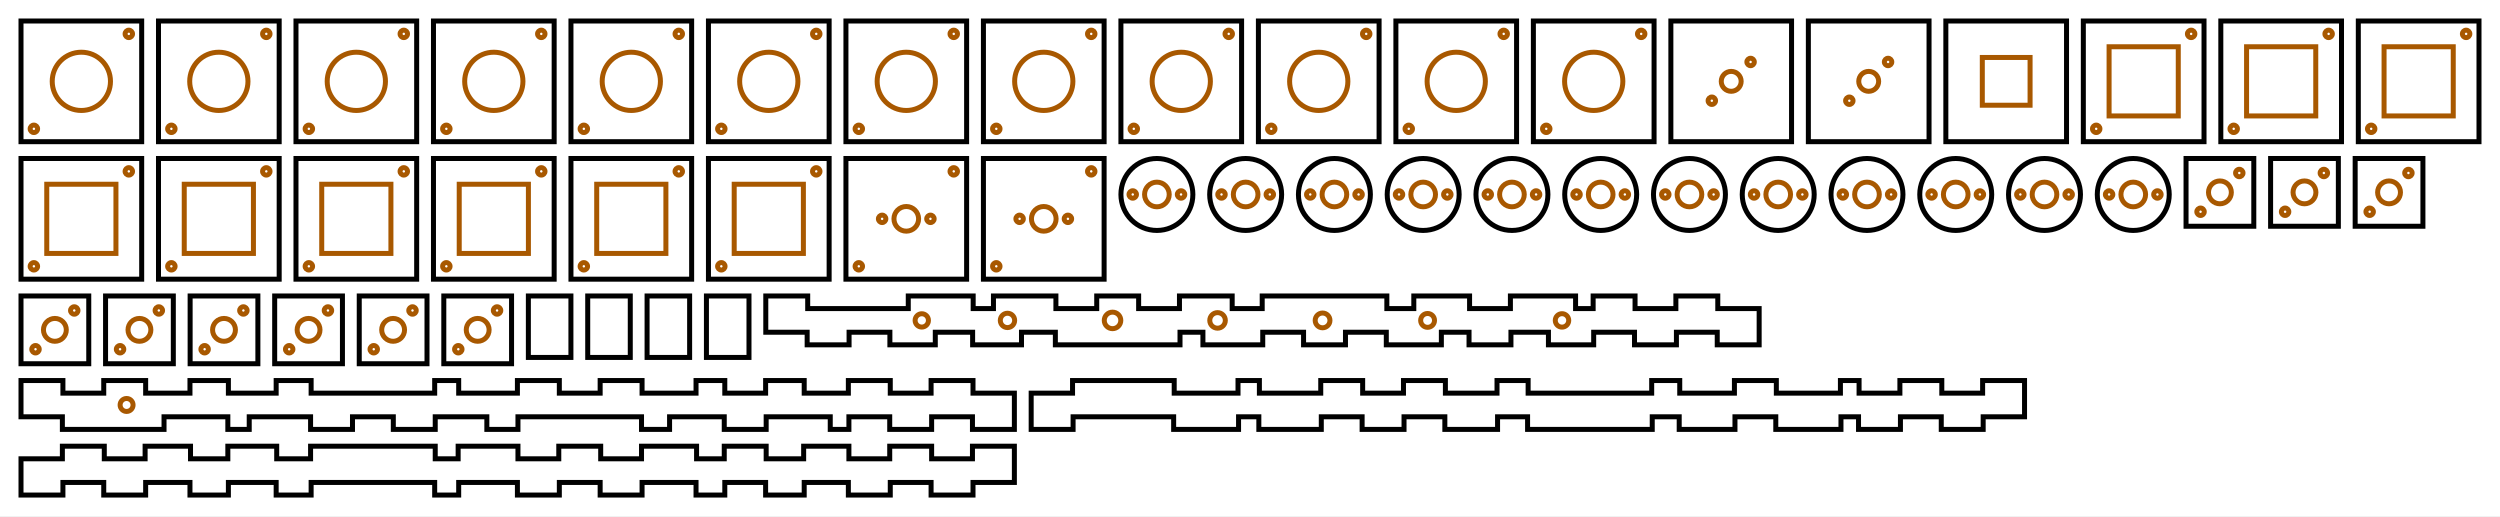
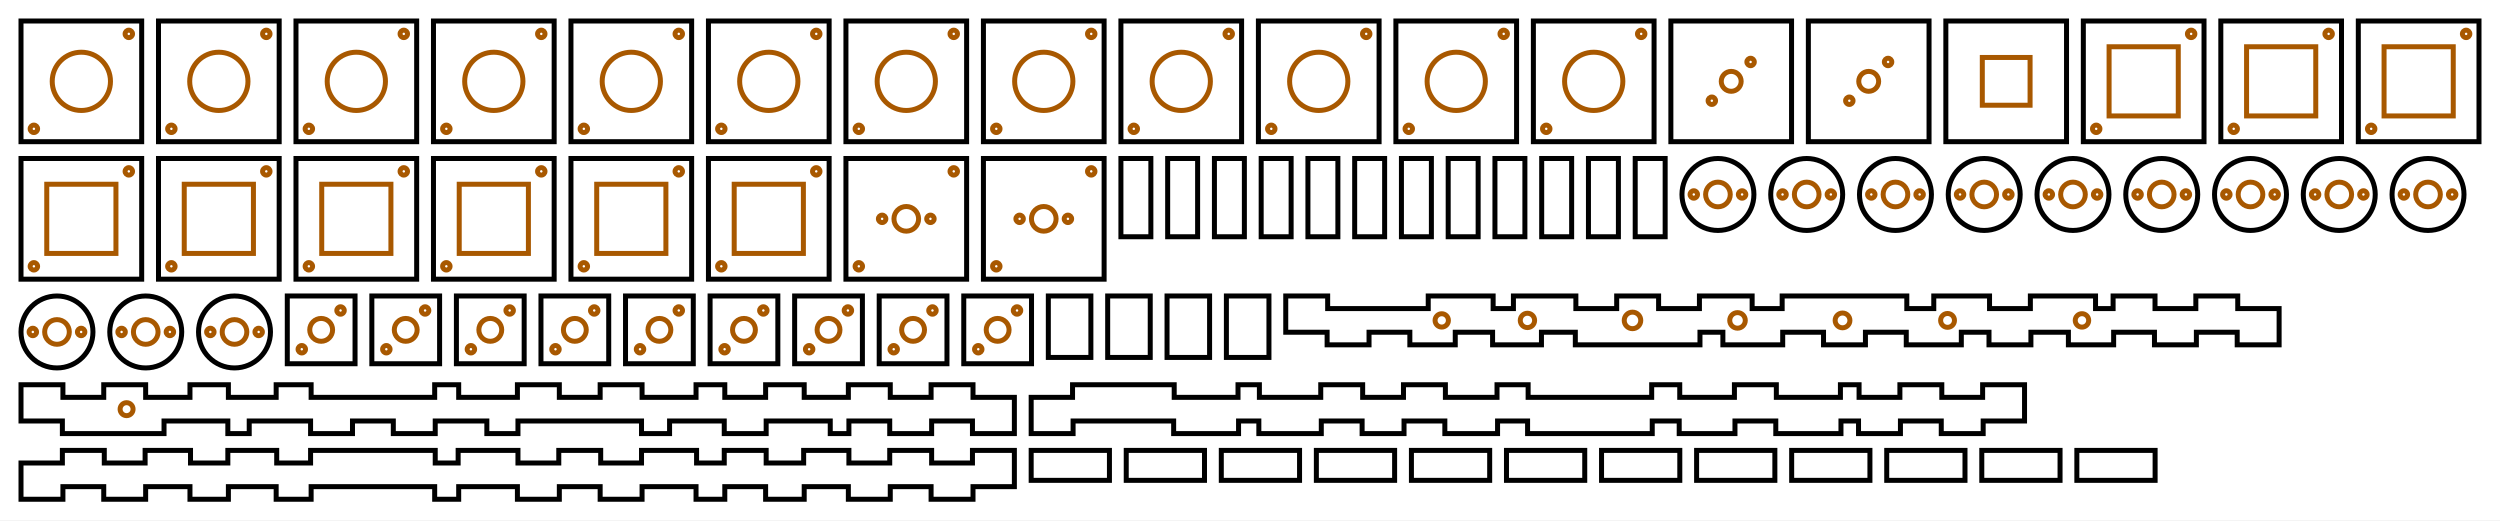
- <svg xmlns="http://www.w3.org/2000/svg" width="595.14mm" height="122.85mm" viewBox="0 0 595.14 122.85">
-   <rect x="0.0" y="0.0" width="595.14" height="122.85" fill="#ffffff" />
+ <svg xmlns="http://www.w3.org/2000/svg" width="595.14mm" height="123.85mm" viewBox="0 0 595.14 123.85">
+   <rect x="0.0" y="0.0" width="595.14" height="123.85" fill="#ffffff" />
  <g fill="none" stroke="#a85800" stroke-width="1.190">
    <circle cx="19.365" cy="19.365" r="6.935" />
    <circle cx="30.665" cy="8.065" r="0.885" />
    <circle cx="8.065" cy="30.665" r="0.885" />
    <circle cx="52.095" cy="19.365" r="6.935" />
    <circle cx="63.395" cy="8.065" r="0.885" />
    <circle cx="40.795" cy="30.665" r="0.885" />
    <circle cx="84.825" cy="19.365" r="6.935" />
    <circle cx="96.125" cy="8.065" r="0.885" />
    <circle cx="73.525" cy="30.665" r="0.885" />
    <circle cx="117.555" cy="19.365" r="6.935" />
    <circle cx="128.855" cy="8.065" r="0.885" />
    <circle cx="106.255" cy="30.665" r="0.885" />
    <circle cx="150.285" cy="19.365" r="6.935" />
    <circle cx="161.585" cy="8.065" r="0.885" />
    <circle cx="138.985" cy="30.665" r="0.885" />
    <circle cx="183.015" cy="19.365" r="6.935" />
    <circle cx="194.315" cy="8.065" r="0.885" />
    <circle cx="171.715" cy="30.665" r="0.885" />
    <circle cx="215.745" cy="19.365" r="6.935" />
    <circle cx="227.045" cy="8.065" r="0.885" />
    <circle cx="204.445" cy="30.665" r="0.885" />
    <circle cx="248.475" cy="19.365" r="6.935" />
    <circle cx="259.775" cy="8.065" r="0.885" />
    <circle cx="237.175" cy="30.665" r="0.885" />
    <circle cx="281.205" cy="19.365" r="6.935" />
    <circle cx="292.505" cy="8.065" r="0.885" />
    <circle cx="269.905" cy="30.665" r="0.885" />
    <circle cx="313.935" cy="19.365" r="6.935" />
    <circle cx="325.235" cy="8.065" r="0.885" />
    <circle cx="302.635" cy="30.665" r="0.885" />
    <circle cx="346.665" cy="19.365" r="6.935" />
    <circle cx="357.965" cy="8.065" r="0.885" />
    <circle cx="335.365" cy="30.665" r="0.885" />
    <circle cx="379.395" cy="19.365" r="6.935" />
    <circle cx="390.695" cy="8.065" r="0.885" />
    <circle cx="368.095" cy="30.665" r="0.885" />
    <circle cx="412.125" cy="19.365" r="2.370" />
    <circle cx="416.738" cy="14.752" r="0.885" />
    <circle cx="407.512" cy="23.978" r="0.885" />
    <circle cx="444.855" cy="19.365" r="2.370" />
    <circle cx="449.468" cy="14.752" r="0.885" />
    <circle cx="440.242" cy="23.978" r="0.885" />
    <path d="M 483.270,13.680 L 483.270,25.050 L 471.900,25.050 L 471.900,13.680 Z" />
    <path d="M 518.550,11.130 L 518.550,27.600 L 502.080,27.600 L 502.080,11.130 Z" />
    <circle cx="521.615" cy="8.065" r="0.885" />
    <circle cx="499.015" cy="30.665" r="0.885" />
    <path d="M 551.280,11.130 L 551.280,27.600 L 534.810,27.600 L 534.810,11.130 Z" />
    <circle cx="554.345" cy="8.065" r="0.885" />
    <circle cx="531.745" cy="30.665" r="0.885" />
    <path d="M 584.010,11.130 L 584.010,27.600 L 567.540,27.600 L 567.540,11.130 Z" />
    <circle cx="587.075" cy="8.065" r="0.885" />
    <circle cx="564.475" cy="30.665" r="0.885" />
    <path d="M 27.600,43.860 L 27.600,60.330 L 11.130,60.330 L 11.130,43.860 Z" />
    <circle cx="30.665" cy="40.795" r="0.885" />
    <circle cx="8.065" cy="63.395" r="0.885" />
    <path d="M 60.330,43.860 L 60.330,60.330 L 43.860,60.330 L 43.860,43.860 Z" />
    <circle cx="63.395" cy="40.795" r="0.885" />
    <circle cx="40.795" cy="63.395" r="0.885" />
    <path d="M 93.060,43.860 L 93.060,60.330 L 76.590,60.330 L 76.590,43.860 Z" />
    <circle cx="96.125" cy="40.795" r="0.885" />
    <circle cx="73.525" cy="63.395" r="0.885" />
    <path d="M 125.790,43.860 L 125.790,60.330 L 109.320,60.330 L 109.320,43.860 Z" />
    <circle cx="128.855" cy="40.795" r="0.885" />
    <circle cx="106.255" cy="63.395" r="0.885" />
    <path d="M 158.520,43.860 L 158.520,60.330 L 142.050,60.330 L 142.050,43.860 Z" />
    <circle cx="161.585" cy="40.795" r="0.885" />
    <circle cx="138.985" cy="63.395" r="0.885" />
    <path d="M 191.250,43.860 L 191.250,60.330 L 174.780,60.330 L 174.780,43.860 Z" />
    <circle cx="194.315" cy="40.795" r="0.885" />
    <circle cx="171.715" cy="63.395" r="0.885" />
    <circle cx="215.745" cy="52.095" r="2.935" />
    <circle cx="227.045" cy="40.795" r="0.885" />
    <circle cx="204.445" cy="63.395" r="0.885" />
    <circle cx="221.495" cy="52.095" r="0.885" />
    <circle cx="209.995" cy="52.095" r="0.885" />
    <circle cx="248.475" cy="52.095" r="2.935" />
    <circle cx="259.775" cy="40.795" r="0.885" />
    <circle cx="237.175" cy="63.395" r="0.885" />
    <circle cx="254.225" cy="52.095" r="0.885" />
    <circle cx="242.725" cy="52.095" r="0.885" />
-     <circle cx="275.405" cy="46.295" r="2.935" />
-     <circle cx="281.155" cy="46.295" r="0.885" />
-     <circle cx="269.655" cy="46.295" r="0.885" />
-     <circle cx="296.535" cy="46.295" r="2.935" />
-     <circle cx="302.285" cy="46.295" r="0.885" />
-     <circle cx="290.785" cy="46.295" r="0.885" />
-     <circle cx="317.665" cy="46.295" r="2.935" />
-     <circle cx="323.415" cy="46.295" r="0.885" />
-     <circle cx="311.915" cy="46.295" r="0.885" />
-     <circle cx="338.795" cy="46.295" r="2.935" />
-     <circle cx="344.545" cy="46.295" r="0.885" />
-     <circle cx="333.045" cy="46.295" r="0.885" />
-     <circle cx="359.925" cy="46.295" r="2.935" />
-     <circle cx="365.675" cy="46.295" r="0.885" />
-     <circle cx="354.175" cy="46.295" r="0.885" />
-     <circle cx="381.055" cy="46.295" r="2.935" />
-     <circle cx="386.805" cy="46.295" r="0.885" />
-     <circle cx="375.305" cy="46.295" r="0.885" />
-     <circle cx="402.185" cy="46.295" r="2.935" />
-     <circle cx="407.935" cy="46.295" r="0.885" />
-     <circle cx="396.435" cy="46.295" r="0.885" />
-     <circle cx="423.315" cy="46.295" r="2.935" />
-     <circle cx="429.065" cy="46.295" r="0.885" />
-     <circle cx="417.565" cy="46.295" r="0.885" />
-     <circle cx="444.445" cy="46.295" r="2.935" />
-     <circle cx="450.195" cy="46.295" r="0.885" />
-     <circle cx="438.695" cy="46.295" r="0.885" />
-     <circle cx="465.575" cy="46.295" r="2.935" />
-     <circle cx="471.325" cy="46.295" r="0.885" />
-     <circle cx="459.825" cy="46.295" r="0.885" />
-     <circle cx="486.705" cy="46.295" r="2.935" />
-     <circle cx="492.455" cy="46.295" r="0.885" />
-     <circle cx="480.955" cy="46.295" r="0.885" />
-     <circle cx="507.835" cy="46.295" r="2.935" />
-     <circle cx="513.585" cy="46.295" r="0.885" />
-     <circle cx="502.085" cy="46.295" r="0.885" />
-     <circle cx="528.465" cy="45.795" r="2.720" />
-     <circle cx="533.078" cy="41.182" r="0.885" />
-     <circle cx="523.852" cy="50.408" r="0.885" />
-     <circle cx="548.595" cy="45.795" r="2.720" />
-     <circle cx="553.208" cy="41.182" r="0.885" />
-     <circle cx="543.982" cy="50.408" r="0.885" />
-     <circle cx="568.725" cy="45.795" r="2.720" />
-     <circle cx="573.338" cy="41.182" r="0.885" />
-     <circle cx="564.112" cy="50.408" r="0.885" />
-     <circle cx="13.065" cy="78.525" r="2.720" />
-     <circle cx="17.678" cy="73.912" r="0.885" />
-     <circle cx="8.452" cy="83.138" r="0.885" />
-     <circle cx="33.195" cy="78.525" r="2.720" />
-     <circle cx="37.808" cy="73.912" r="0.885" />
-     <circle cx="28.582" cy="83.138" r="0.885" />
-     <circle cx="53.325" cy="78.525" r="2.720" />
-     <circle cx="57.938" cy="73.912" r="0.885" />
-     <circle cx="48.712" cy="83.138" r="0.885" />
-     <circle cx="73.455" cy="78.525" r="2.720" />
-     <circle cx="78.068" cy="73.912" r="0.885" />
-     <circle cx="68.842" cy="83.138" r="0.885" />
-     <circle cx="93.585" cy="78.525" r="2.720" />
-     <circle cx="98.198" cy="73.912" r="0.885" />
-     <circle cx="88.972" cy="83.138" r="0.885" />
-     <circle cx="113.715" cy="78.525" r="2.720" />
-     <circle cx="118.328" cy="73.912" r="0.885" />
-     <circle cx="109.102" cy="83.138" r="0.885" />
-     <circle cx="371.845" cy="76.275" r="1.601" />
-     <circle cx="339.845" cy="76.275" r="1.649" />
-     <circle cx="314.845" cy="76.275" r="1.757" />
-     <circle cx="289.845" cy="76.275" r="1.852" />
-     <circle cx="264.845" cy="76.275" r="1.967" />
-     <circle cx="239.835" cy="76.275" r="1.707" />
-     <circle cx="219.435" cy="76.275" r="1.587" />
-     <circle cx="30.135" cy="96.405" r="1.543" />
+     <circle cx="408.965" cy="46.295" r="2.935" />
+     <circle cx="414.715" cy="46.295" r="0.885" />
+     <circle cx="403.215" cy="46.295" r="0.885" />
+     <circle cx="430.095" cy="46.295" r="2.935" />
+     <circle cx="435.845" cy="46.295" r="0.885" />
+     <circle cx="424.345" cy="46.295" r="0.885" />
+     <circle cx="451.225" cy="46.295" r="2.935" />
+     <circle cx="456.975" cy="46.295" r="0.885" />
+     <circle cx="445.475" cy="46.295" r="0.885" />
+     <circle cx="472.355" cy="46.295" r="2.935" />
+     <circle cx="478.105" cy="46.295" r="0.885" />
+     <circle cx="466.605" cy="46.295" r="0.885" />
+     <circle cx="493.485" cy="46.295" r="2.935" />
+     <circle cx="499.235" cy="46.295" r="0.885" />
+     <circle cx="487.735" cy="46.295" r="0.885" />
+     <circle cx="514.615" cy="46.295" r="2.935" />
+     <circle cx="520.365" cy="46.295" r="0.885" />
+     <circle cx="508.865" cy="46.295" r="0.885" />
+     <circle cx="535.745" cy="46.295" r="2.935" />
+     <circle cx="541.495" cy="46.295" r="0.885" />
+     <circle cx="529.995" cy="46.295" r="0.885" />
+     <circle cx="556.875" cy="46.295" r="2.935" />
+     <circle cx="562.625" cy="46.295" r="0.885" />
+     <circle cx="551.125" cy="46.295" r="0.885" />
+     <circle cx="578.005" cy="46.295" r="2.935" />
+     <circle cx="583.755" cy="46.295" r="0.885" />
+     <circle cx="572.255" cy="46.295" r="0.885" />
+     <circle cx="13.565" cy="79.025" r="2.935" />
+     <circle cx="19.315" cy="79.025" r="0.885" />
+     <circle cx="7.815" cy="79.025" r="0.885" />
+     <circle cx="34.695" cy="79.025" r="2.935" />
+     <circle cx="40.445" cy="79.025" r="0.885" />
+     <circle cx="28.945" cy="79.025" r="0.885" />
+     <circle cx="55.825" cy="79.025" r="2.935" />
+     <circle cx="61.575" cy="79.025" r="0.885" />
+     <circle cx="50.075" cy="79.025" r="0.885" />
+     <circle cx="76.455" cy="78.525" r="2.720" />
+     <circle cx="81.068" cy="73.912" r="0.885" />
+     <circle cx="71.842" cy="83.138" r="0.885" />
+     <circle cx="96.585" cy="78.525" r="2.720" />
+     <circle cx="101.198" cy="73.912" r="0.885" />
+     <circle cx="91.972" cy="83.138" r="0.885" />
+     <circle cx="116.715" cy="78.525" r="2.720" />
+     <circle cx="121.328" cy="73.912" r="0.885" />
+     <circle cx="112.102" cy="83.138" r="0.885" />
+     <circle cx="136.845" cy="78.525" r="2.720" />
+     <circle cx="141.458" cy="73.912" r="0.885" />
+     <circle cx="132.232" cy="83.138" r="0.885" />
+     <circle cx="156.975" cy="78.525" r="2.720" />
+     <circle cx="161.588" cy="73.912" r="0.885" />
+     <circle cx="152.362" cy="83.138" r="0.885" />
+     <circle cx="177.105" cy="78.525" r="2.720" />
+     <circle cx="181.718" cy="73.912" r="0.885" />
+     <circle cx="172.492" cy="83.138" r="0.885" />
+     <circle cx="197.235" cy="78.525" r="2.720" />
+     <circle cx="201.848" cy="73.912" r="0.885" />
+     <circle cx="192.622" cy="83.138" r="0.885" />
+     <circle cx="217.365" cy="78.525" r="2.720" />
+     <circle cx="221.978" cy="73.912" r="0.885" />
+     <circle cx="212.752" cy="83.138" r="0.885" />
+     <circle cx="237.495" cy="78.525" r="2.720" />
+     <circle cx="242.108" cy="73.912" r="0.885" />
+     <circle cx="232.882" cy="83.138" r="0.885" />
+     <circle cx="495.625" cy="76.275" r="1.601" />
+     <circle cx="463.625" cy="76.275" r="1.649" />
+     <circle cx="438.625" cy="76.275" r="1.757" />
+     <circle cx="413.625" cy="76.275" r="1.852" />
+     <circle cx="388.625" cy="76.275" r="1.967" />
+     <circle cx="363.615" cy="76.275" r="1.707" />
+     <circle cx="343.215" cy="76.275" r="1.587" />
+     <circle cx="30.135" cy="97.405" r="1.543" />
  </g>
  <g fill="none" stroke="#000000" stroke-width="1.190">
    <path d="M 33.730,5.000 L 33.730,33.730 L 5.000,33.730 L 5.000,5.000 Z" />
    <path d="M 66.460,5.000 L 66.460,33.730 L 37.730,33.730 L 37.730,5.000 Z" />
    <path d="M 99.190,5.000 L 99.190,33.730 L 70.460,33.730 L 70.460,5.000 Z" />
    <path d="M 131.920,5.000 L 131.920,33.730 L 103.190,33.730 L 103.190,5.000 Z" />
    <path d="M 164.650,5.000 L 164.650,33.730 L 135.920,33.730 L 135.920,5.000 Z" />
    <path d="M 197.380,5.000 L 197.380,33.730 L 168.650,33.730 L 168.650,5.000 Z" />
    <path d="M 230.110,5.000 L 230.110,33.730 L 201.380,33.730 L 201.380,5.000 Z" />
    <path d="M 262.840,5.000 L 262.840,33.730 L 234.110,33.730 L 234.110,5.000 Z" />
    <path d="M 295.570,5.000 L 295.570,33.730 L 266.840,33.730 L 266.840,5.000 Z" />
    <path d="M 328.300,5.000 L 328.300,33.730 L 299.570,33.730 L 299.570,5.000 Z" />
    <path d="M 361.030,5.000 L 361.030,33.730 L 332.300,33.730 L 332.300,5.000 Z" />
    <path d="M 393.760,5.000 L 393.760,33.730 L 365.030,33.730 L 365.030,5.000 Z" />
    <path d="M 426.490,5.000 L 426.490,33.730 L 397.760,33.730 L 397.760,5.000 Z" />
    <path d="M 459.220,5.000 L 459.220,33.730 L 430.490,33.730 L 430.490,5.000 Z" />
    <path d="M 491.950,5.000 L 491.950,33.730 L 463.220,33.730 L 463.220,5.000 Z" />
    <path d="M 524.680,5.000 L 524.680,33.730 L 495.950,33.730 L 495.950,5.000 Z" />
    <path d="M 557.410,5.000 L 557.410,33.730 L 528.680,33.730 L 528.680,5.000 Z" />
    <path d="M 590.140,5.000 L 590.140,33.730 L 561.410,33.730 L 561.410,5.000 Z" />
    <path d="M 33.730,37.730 L 33.730,66.460 L 5.000,66.460 L 5.000,37.730 Z" />
    <path d="M 66.460,37.730 L 66.460,66.460 L 37.730,66.460 L 37.730,37.730 Z" />
    <path d="M 99.190,37.730 L 99.190,66.460 L 70.460,66.460 L 70.460,37.730 Z" />
    <path d="M 131.920,37.730 L 131.920,66.460 L 103.190,66.460 L 103.190,37.730 Z" />
    <path d="M 164.650,37.730 L 164.650,66.460 L 135.920,66.460 L 135.920,37.730 Z" />
    <path d="M 197.380,37.730 L 197.380,66.460 L 168.650,66.460 L 168.650,37.730 Z" />
    <path d="M 230.110,37.730 L 230.110,66.460 L 201.380,66.460 L 201.380,37.730 Z" />
    <path d="M 262.840,37.730 L 262.840,66.460 L 234.110,66.460 L 234.110,37.730 Z" />
-     <circle cx="275.405" cy="46.295" r="8.565" />
-     <circle cx="296.535" cy="46.295" r="8.565" />
-     <circle cx="317.665" cy="46.295" r="8.565" />
-     <circle cx="338.795" cy="46.295" r="8.565" />
-     <circle cx="359.925" cy="46.295" r="8.565" />
-     <circle cx="381.055" cy="46.295" r="8.565" />
-     <circle cx="402.185" cy="46.295" r="8.565" />
-     <circle cx="423.315" cy="46.295" r="8.565" />
-     <circle cx="444.445" cy="46.295" r="8.565" />
-     <circle cx="465.575" cy="46.295" r="8.565" />
-     <circle cx="486.705" cy="46.295" r="8.565" />
-     <circle cx="507.835" cy="46.295" r="8.565" />
-     <path d="M 536.530,37.730 L 536.530,53.860 L 520.400,53.860 L 520.400,37.730 Z" />
-     <path d="M 556.660,37.730 L 556.660,53.860 L 540.530,53.860 L 540.530,37.730 Z" />
-     <path d="M 576.790,37.730 L 576.790,53.860 L 560.660,53.860 L 560.660,37.730 Z" />
-     <path d="M 21.130,70.460 L 21.130,86.590 L 5.000,86.590 L 5.000,70.460 Z" />
-     <path d="M 41.260,70.460 L 41.260,86.590 L 25.130,86.590 L 25.130,70.460 Z" />
-     <path d="M 61.390,70.460 L 61.390,86.590 L 45.260,86.590 L 45.260,70.460 Z" />
-     <path d="M 81.520,70.460 L 81.520,86.590 L 65.390,86.590 L 65.390,70.460 Z" />
-     <path d="M 101.650,70.460 L 101.650,86.590 L 85.520,86.590 L 85.520,70.460 Z" />
-     <path d="M 121.780,70.460 L 121.780,86.590 L 105.650,86.590 L 105.650,70.460 Z" />
-     <path d="M 125.780,70.460 L 135.910,70.460 L 135.910,85.090 L 125.780,85.090 Z" />
-     <path d="M 139.910,70.460 L 150.040,70.460 L 150.040,85.090 L 139.910,85.090 Z" />
-     <path d="M 154.040,70.460 L 164.170,70.460 L 164.170,85.090 L 154.040,85.090 Z" />
-     <path d="M 168.170,70.460 L 178.300,70.460 L 178.300,85.090 L 168.170,85.090 Z" />
-     <path d="M 182.300,70.460 L 192.278,70.460 L 192.278,73.460 L 216.218,73.460 L 216.218,70.460 L 231.669,70.460 L 231.669,73.460 L 236.498,73.460 L 236.498,70.460 L 251.365,70.460 L 251.365,73.460 L 261.082,73.460 L 261.082,70.460 L 271.060,70.460 L 271.060,73.460 L 280.778,73.460 L 280.778,70.460 L 293.327,70.460 L 293.327,73.460 L 300.473,73.460 L 300.473,70.460 L 330.147,70.460 L 330.147,73.460 L 336.566,73.460 L 336.566,70.460 L 349.842,70.460 L 349.842,73.460 L 359.560,73.460 L 359.560,70.460 L 375.076,70.460 L 375.076,73.460 L 379.256,73.460 L 379.256,70.460 L 389.234,70.460 L 389.234,73.460 L 398.951,73.460 L 398.951,70.460 L 408.929,70.460 L 408.929,73.460 L 418.777,73.460 L 418.777,82.090 L 408.799,82.090 L 408.799,79.090 L 399.081,79.090 L 399.081,82.090 L 389.104,82.090 L 389.104,79.090 L 379.386,79.090 L 379.386,82.090 L 368.614,82.090 L 368.614,79.090 L 359.690,79.090 L 359.690,82.090 L 349.712,82.090 L 349.712,79.090 L 343.124,79.090 L 343.124,82.090 L 330.017,82.090 L 330.017,79.090 L 320.299,79.090 L 320.299,82.090 L 310.321,82.090 L 310.321,79.090 L 300.603,79.090 L 300.603,82.090 L 286.363,82.090 L 286.363,79.090 L 280.908,79.090 L 280.908,82.090 L 251.235,82.090 L 251.235,79.090 L 243.172,79.090 L 243.172,82.090 L 231.539,82.090 L 231.539,79.090 L 222.652,79.090 L 222.652,82.090 L 211.843,82.090 L 211.843,79.090 L 202.126,79.090 L 202.126,82.090 L 192.148,82.090 L 192.148,79.090 L 182.300,79.090 Z" />
-     <path d="M 5.000,90.590 L 14.978,90.590 L 14.978,93.590 L 24.696,93.590 L 24.696,90.590 L 34.673,90.590 L 34.673,93.590 L 45.222,93.590 L 45.222,90.590 L 54.369,90.590 L 54.369,93.590 L 65.742,93.590 L 65.742,90.590 L 74.065,90.590 L 74.065,93.590 L 103.478,93.590 L 103.478,90.590 L 109.193,90.590 L 109.193,93.590 L 123.173,93.590 L 123.173,90.590 L 133.151,90.590 L 133.151,93.590 L 142.869,93.590 L 142.869,90.590 L 152.847,90.590 L 152.847,93.590 L 165.694,93.590 L 165.694,90.590 L 172.542,90.590 L 172.542,93.590 L 182.260,93.590 L 182.260,90.590 L 191.444,90.590 L 191.444,93.590 L 201.956,93.590 L 201.956,90.590 L 211.934,90.590 L 211.934,93.590 L 221.651,93.590 L 221.651,90.590 L 231.629,90.590 L 231.629,93.590 L 241.477,93.590 L 241.477,102.220 L 231.499,102.220 L 231.499,99.220 L 221.781,99.220 L 221.781,102.220 L 211.804,102.220 L 211.804,99.220 L 202.086,99.220 L 202.086,102.220 L 197.646,102.220 L 197.646,99.220 L 182.390,99.220 L 182.390,102.220 L 172.412,102.220 L 172.412,99.220 L 159.396,99.220 L 159.396,102.220 L 152.717,102.220 L 152.717,99.220 L 123.303,99.220 L 123.303,102.220 L 115.897,102.220 L 115.897,99.220 L 103.608,99.220 L 103.608,102.220 L 93.630,102.220 L 93.630,99.220 L 83.912,99.220 L 83.912,102.220 L 73.935,102.220 L 73.935,99.220 L 59.328,99.220 L 59.328,102.220 L 54.239,102.220 L 54.239,99.220 L 39.048,99.220 L 39.048,102.220 L 14.848,102.220 L 14.848,99.220 L 5.000,99.220 Z" />
-     <path d="M 245.477,93.590 L 255.325,93.590 L 255.325,90.590 L 279.525,90.590 L 279.525,93.590 L 294.716,93.590 L 294.716,90.590 L 299.805,90.590 L 299.805,93.590 L 314.412,93.590 L 314.412,90.590 L 324.389,90.590 L 324.389,93.590 L 334.107,93.590 L 334.107,90.590 L 344.085,90.590 L 344.085,93.590 L 356.374,93.590 L 356.374,90.590 L 363.780,90.590 L 363.780,93.590 L 393.194,93.590 L 393.194,90.590 L 399.873,90.590 L 399.873,93.590 L 412.889,93.590 L 412.889,90.590 L 422.867,90.590 L 422.867,93.590 L 438.123,93.590 L 438.123,90.590 L 442.563,90.590 L 442.563,93.590 L 452.281,93.590 L 452.281,90.590 L 462.258,90.590 L 462.258,93.590 L 471.976,93.590 L 471.976,90.590 L 481.954,90.590 L 481.954,99.220 L 472.106,99.220 L 472.106,102.220 L 462.128,102.220 L 462.128,99.220 L 452.411,99.220 L 452.411,102.220 L 442.433,102.220 L 442.433,99.220 L 438.253,99.220 L 438.253,102.220 L 422.737,102.220 L 422.737,99.220 L 413.019,99.220 L 413.019,102.220 L 399.743,102.220 L 399.743,99.220 L 393.324,99.220 L 393.324,102.220 L 363.650,102.220 L 363.650,99.220 L 356.504,99.220 L 356.504,102.220 L 343.955,102.220 L 343.955,99.220 L 334.237,99.220 L 334.237,102.220 L 324.259,102.220 L 324.259,99.220 L 314.542,99.220 L 314.542,102.220 L 299.675,102.220 L 299.675,99.220 L 294.846,99.220 L 294.846,102.220 L 279.395,102.220 L 279.395,99.220 L 255.455,99.220 L 255.455,102.220 L 245.477,102.220 Z" />
-     <path d="M 5.000,109.220 L 14.848,109.220 L 14.848,106.220 L 24.826,106.220 L 24.826,109.220 L 34.543,109.220 L 34.543,106.220 L 45.352,106.220 L 45.352,109.220 L 54.239,109.220 L 54.239,106.220 L 65.872,106.220 L 65.872,109.220 L 73.935,109.220 L 73.935,106.220 L 103.608,106.220 L 103.608,109.220 L 109.063,109.220 L 109.063,106.220 L 123.303,106.220 L 123.303,109.220 L 133.021,109.220 L 133.021,106.220 L 142.999,106.220 L 142.999,109.220 L 152.717,109.220 L 152.717,106.220 L 165.824,106.220 L 165.824,109.220 L 172.412,109.220 L 172.412,106.220 L 182.390,106.220 L 182.390,109.220 L 191.314,109.220 L 191.314,106.220 L 202.086,106.220 L 202.086,109.220 L 211.804,109.220 L 211.804,106.220 L 221.781,106.220 L 221.781,109.220 L 231.499,109.220 L 231.499,106.220 L 241.477,106.220 L 241.477,114.850 L 231.629,114.850 L 231.629,117.850 L 221.651,117.850 L 221.651,114.850 L 211.934,114.850 L 211.934,117.850 L 201.956,117.850 L 201.956,114.850 L 191.444,114.850 L 191.444,117.850 L 182.260,117.850 L 182.260,114.850 L 172.542,114.850 L 172.542,117.850 L 165.694,117.850 L 165.694,114.850 L 152.847,114.850 L 152.847,117.850 L 142.869,117.850 L 142.869,114.850 L 133.151,114.850 L 133.151,117.850 L 123.173,117.850 L 123.173,114.850 L 109.193,114.850 L 109.193,117.850 L 103.478,117.850 L 103.478,114.850 L 74.065,114.850 L 74.065,117.850 L 65.742,117.850 L 65.742,114.850 L 54.369,114.850 L 54.369,117.850 L 45.222,117.850 L 45.222,114.850 L 34.673,114.850 L 34.673,117.850 L 24.696,117.850 L 24.696,114.850 L 14.978,114.850 L 14.978,117.850 L 5.000,117.850 Z" />
+     <path d="M 273.970,37.730 L 273.970,56.360 L 266.840,56.360 L 266.840,37.730 Z" />
+     <path d="M 277.970,56.360 L 277.970,37.730 L 285.100,37.730 L 285.100,56.360 Z" />
+     <path d="M 289.100,56.360 L 289.100,37.730 L 296.230,37.730 L 296.230,56.360 Z" />
+     <path d="M 307.360,37.730 L 307.360,56.360 L 300.230,56.360 L 300.230,37.730 Z" />
+     <path d="M 318.490,37.730 L 318.490,56.360 L 311.360,56.360 L 311.360,37.730 Z" />
+     <path d="M 322.490,56.360 L 322.490,37.730 L 329.620,37.730 L 329.620,56.360 Z" />
+     <path d="M 333.620,56.360 L 333.620,37.730 L 340.750,37.730 L 340.750,56.360 Z" />
+     <path d="M 351.880,37.730 L 351.880,56.360 L 344.750,56.360 L 344.750,37.730 Z" />
+     <path d="M 363.010,37.730 L 363.010,56.360 L 355.880,56.360 L 355.880,37.730 Z" />
+     <path d="M 367.010,56.360 L 367.010,37.730 L 374.140,37.730 L 374.140,56.360 Z" />
+     <path d="M 378.140,56.360 L 378.140,37.730 L 385.270,37.730 L 385.270,56.360 Z" />
+     <path d="M 396.400,37.730 L 396.400,56.360 L 389.270,56.360 L 389.270,37.730 Z" />
+     <circle cx="408.965" cy="46.295" r="8.565" />
+     <circle cx="430.095" cy="46.295" r="8.565" />
+     <circle cx="451.225" cy="46.295" r="8.565" />
+     <circle cx="472.355" cy="46.295" r="8.565" />
+     <circle cx="493.485" cy="46.295" r="8.565" />
+     <circle cx="514.615" cy="46.295" r="8.565" />
+     <circle cx="535.745" cy="46.295" r="8.565" />
+     <circle cx="556.875" cy="46.295" r="8.565" />
+     <circle cx="578.005" cy="46.295" r="8.565" />
+     <circle cx="13.565" cy="79.025" r="8.565" />
+     <circle cx="34.695" cy="79.025" r="8.565" />
+     <circle cx="55.825" cy="79.025" r="8.565" />
+     <path d="M 84.520,70.460 L 84.520,86.590 L 68.390,86.590 L 68.390,70.460 Z" />
+     <path d="M 104.650,70.460 L 104.650,86.590 L 88.520,86.590 L 88.520,70.460 Z" />
+     <path d="M 124.780,70.460 L 124.780,86.590 L 108.650,86.590 L 108.650,70.460 Z" />
+     <path d="M 144.910,70.460 L 144.910,86.590 L 128.780,86.590 L 128.780,70.460 Z" />
+     <path d="M 165.040,70.460 L 165.040,86.590 L 148.910,86.590 L 148.910,70.460 Z" />
+     <path d="M 185.170,70.460 L 185.170,86.590 L 169.040,86.590 L 169.040,70.460 Z" />
+     <path d="M 205.300,70.460 L 205.300,86.590 L 189.170,86.590 L 189.170,70.460 Z" />
+     <path d="M 225.430,70.460 L 225.430,86.590 L 209.300,86.590 L 209.300,70.460 Z" />
+     <path d="M 245.560,70.460 L 245.560,86.590 L 229.430,86.590 L 229.430,70.460 Z" />
+     <path d="M 249.560,70.460 L 259.690,70.460 L 259.690,85.090 L 249.560,85.090 Z" />
+     <path d="M 263.690,70.460 L 273.820,70.460 L 273.820,85.090 L 263.690,85.090 Z" />
+     <path d="M 277.820,70.460 L 287.950,70.460 L 287.950,85.090 L 277.820,85.090 Z" />
+     <path d="M 291.950,70.460 L 302.080,70.460 L 302.080,85.090 L 291.950,85.090 Z" />
+     <path d="M 306.080,70.460 L 316.058,70.460 L 316.058,73.460 L 339.998,73.460 L 339.998,70.460 L 355.449,70.460 L 355.449,73.460 L 360.278,73.460 L 360.278,70.460 L 375.145,70.460 L 375.145,73.460 L 384.862,73.460 L 384.862,70.460 L 394.840,70.460 L 394.840,73.460 L 404.558,73.460 L 404.558,70.460 L 417.107,70.460 L 417.107,73.460 L 424.253,73.460 L 424.253,70.460 L 453.927,70.460 L 453.927,73.460 L 460.346,73.460 L 460.346,70.460 L 473.622,70.460 L 473.622,73.460 L 483.340,73.460 L 483.340,70.460 L 498.856,70.460 L 498.856,73.460 L 503.036,73.460 L 503.036,70.460 L 513.014,70.460 L 513.014,73.460 L 522.731,73.460 L 522.731,70.460 L 532.709,70.460 L 532.709,73.460 L 542.557,73.460 L 542.557,82.090 L 532.579,82.090 L 532.579,79.090 L 522.861,79.090 L 522.861,82.090 L 512.884,82.090 L 512.884,79.090 L 503.166,79.090 L 503.166,82.090 L 492.394,82.090 L 492.394,79.090 L 483.470,79.090 L 483.470,82.090 L 473.492,82.090 L 473.492,79.090 L 466.904,79.090 L 466.904,82.090 L 453.797,82.090 L 453.797,79.090 L 444.079,79.090 L 444.079,82.090 L 434.101,82.090 L 434.101,79.090 L 424.383,79.090 L 424.383,82.090 L 410.143,82.090 L 410.143,79.090 L 404.688,79.090 L 404.688,82.090 L 375.015,82.090 L 375.015,79.090 L 366.952,79.090 L 366.952,82.090 L 355.319,82.090 L 355.319,79.090 L 346.432,79.090 L 346.432,82.090 L 335.623,82.090 L 335.623,79.090 L 325.906,79.090 L 325.906,82.090 L 315.928,82.090 L 315.928,79.090 L 306.080,79.090 Z" />
+     <path d="M 5.000,91.590 L 14.978,91.590 L 14.978,94.590 L 24.696,94.590 L 24.696,91.590 L 34.673,91.590 L 34.673,94.590 L 45.222,94.590 L 45.222,91.590 L 54.369,91.590 L 54.369,94.590 L 65.742,94.590 L 65.742,91.590 L 74.065,91.590 L 74.065,94.590 L 103.478,94.590 L 103.478,91.590 L 109.193,91.590 L 109.193,94.590 L 123.173,94.590 L 123.173,91.590 L 133.151,91.590 L 133.151,94.590 L 142.869,94.590 L 142.869,91.590 L 152.847,91.590 L 152.847,94.590 L 165.694,94.590 L 165.694,91.590 L 172.542,91.590 L 172.542,94.590 L 182.260,94.590 L 182.260,91.590 L 191.444,91.590 L 191.444,94.590 L 201.956,94.590 L 201.956,91.590 L 211.934,91.590 L 211.934,94.590 L 221.651,94.590 L 221.651,91.590 L 231.629,91.590 L 231.629,94.590 L 241.477,94.590 L 241.477,103.220 L 231.499,103.220 L 231.499,100.220 L 221.781,100.220 L 221.781,103.220 L 211.804,103.220 L 211.804,100.220 L 202.086,100.220 L 202.086,103.220 L 197.646,103.220 L 197.646,100.220 L 182.390,100.220 L 182.390,103.220 L 172.412,103.220 L 172.412,100.220 L 159.396,100.220 L 159.396,103.220 L 152.717,103.220 L 152.717,100.220 L 123.303,100.220 L 123.303,103.220 L 115.897,103.220 L 115.897,100.220 L 103.608,100.220 L 103.608,103.220 L 93.630,103.220 L 93.630,100.220 L 83.912,100.220 L 83.912,103.220 L 73.935,103.220 L 73.935,100.220 L 59.328,100.220 L 59.328,103.220 L 54.239,103.220 L 54.239,100.220 L 39.048,100.220 L 39.048,103.220 L 14.848,103.220 L 14.848,100.220 L 5.000,100.220 Z" />
+     <path d="M 245.477,94.590 L 255.325,94.590 L 255.325,91.590 L 279.525,91.590 L 279.525,94.590 L 294.716,94.590 L 294.716,91.590 L 299.805,91.590 L 299.805,94.590 L 314.412,94.590 L 314.412,91.590 L 324.389,91.590 L 324.389,94.590 L 334.107,94.590 L 334.107,91.590 L 344.085,91.590 L 344.085,94.590 L 356.374,94.590 L 356.374,91.590 L 363.780,91.590 L 363.780,94.590 L 393.194,94.590 L 393.194,91.590 L 399.873,91.590 L 399.873,94.590 L 412.889,94.590 L 412.889,91.590 L 422.867,91.590 L 422.867,94.590 L 438.123,94.590 L 438.123,91.590 L 442.563,91.590 L 442.563,94.590 L 452.281,94.590 L 452.281,91.590 L 462.258,91.590 L 462.258,94.590 L 471.976,94.590 L 471.976,91.590 L 481.954,91.590 L 481.954,100.220 L 472.106,100.220 L 472.106,103.220 L 462.128,103.220 L 462.128,100.220 L 452.411,100.220 L 452.411,103.220 L 442.433,103.220 L 442.433,100.220 L 438.253,100.220 L 438.253,103.220 L 422.737,103.220 L 422.737,100.220 L 413.019,100.220 L 413.019,103.220 L 399.743,103.220 L 399.743,100.220 L 393.324,100.220 L 393.324,103.220 L 363.650,103.220 L 363.650,100.220 L 356.504,100.220 L 356.504,103.220 L 343.955,103.220 L 343.955,100.220 L 334.237,100.220 L 334.237,103.220 L 324.259,103.220 L 324.259,100.220 L 314.542,100.220 L 314.542,103.220 L 299.675,103.220 L 299.675,100.220 L 294.846,100.220 L 294.846,103.220 L 279.395,103.220 L 279.395,100.220 L 255.455,100.220 L 255.455,103.220 L 245.477,103.220 Z" />
+     <path d="M 5.000,110.220 L 14.848,110.220 L 14.848,107.220 L 24.826,107.220 L 24.826,110.220 L 34.543,110.220 L 34.543,107.220 L 45.352,107.220 L 45.352,110.220 L 54.239,110.220 L 54.239,107.220 L 65.872,107.220 L 65.872,110.220 L 73.935,110.220 L 73.935,107.220 L 103.608,107.220 L 103.608,110.220 L 109.063,110.220 L 109.063,107.220 L 123.303,107.220 L 123.303,110.220 L 133.021,110.220 L 133.021,107.220 L 142.999,107.220 L 142.999,110.220 L 152.717,110.220 L 152.717,107.220 L 165.824,107.220 L 165.824,110.220 L 172.412,110.220 L 172.412,107.220 L 182.390,107.220 L 182.390,110.220 L 191.314,110.220 L 191.314,107.220 L 202.086,107.220 L 202.086,110.220 L 211.804,110.220 L 211.804,107.220 L 221.781,107.220 L 221.781,110.220 L 231.499,110.220 L 231.499,107.220 L 241.477,107.220 L 241.477,115.850 L 231.629,115.850 L 231.629,118.850 L 221.651,118.850 L 221.651,115.850 L 211.934,115.850 L 211.934,118.850 L 201.956,118.850 L 201.956,115.850 L 191.444,115.850 L 191.444,118.850 L 182.260,118.850 L 182.260,115.850 L 172.542,115.850 L 172.542,118.850 L 165.694,118.850 L 165.694,115.850 L 152.847,115.850 L 152.847,118.850 L 142.869,118.850 L 142.869,115.850 L 133.151,115.850 L 133.151,118.850 L 123.173,118.850 L 123.173,115.850 L 109.193,115.850 L 109.193,118.850 L 103.478,118.850 L 103.478,115.850 L 74.065,115.850 L 74.065,118.850 L 65.742,118.850 L 65.742,115.850 L 54.369,115.850 L 54.369,118.850 L 45.222,118.850 L 45.222,115.850 L 34.673,115.850 L 34.673,118.850 L 24.696,118.850 L 24.696,115.850 L 14.978,115.850 L 14.978,118.850 L 5.000,118.850 Z" />
+     <path d="M 245.477,107.220 L 264.107,107.220 L 264.107,114.350 L 245.477,114.350 Z" />
+     <path d="M 286.737,114.350 L 268.107,114.350 L 268.107,107.220 L 286.737,107.220 Z" />
+     <path d="M 309.367,114.350 L 290.737,114.350 L 290.737,107.220 L 309.367,107.220 Z" />
+     <path d="M 313.367,107.220 L 331.997,107.220 L 331.997,114.350 L 313.367,114.350 Z" />
+     <path d="M 335.997,107.220 L 354.627,107.220 L 354.627,114.350 L 335.997,114.350 Z" />
+     <path d="M 377.257,114.350 L 358.627,114.350 L 358.627,107.220 L 377.257,107.220 Z" />
+     <path d="M 399.887,114.350 L 381.257,114.350 L 381.257,107.220 L 399.887,107.220 Z" />
+     <path d="M 403.887,107.220 L 422.517,107.220 L 422.517,114.350 L 403.887,114.350 Z" />
+     <path d="M 426.517,107.220 L 445.147,107.220 L 445.147,114.350 L 426.517,114.350 Z" />
+     <path d="M 467.777,114.350 L 449.147,114.350 L 449.147,107.220 L 467.777,107.220 Z" />
+     <path d="M 490.407,114.350 L 471.777,114.350 L 471.777,107.220 L 490.407,107.220 Z" />
+     <path d="M 494.407,107.220 L 513.037,107.220 L 513.037,114.350 L 494.407,114.350 Z" />
  </g>
</svg>
